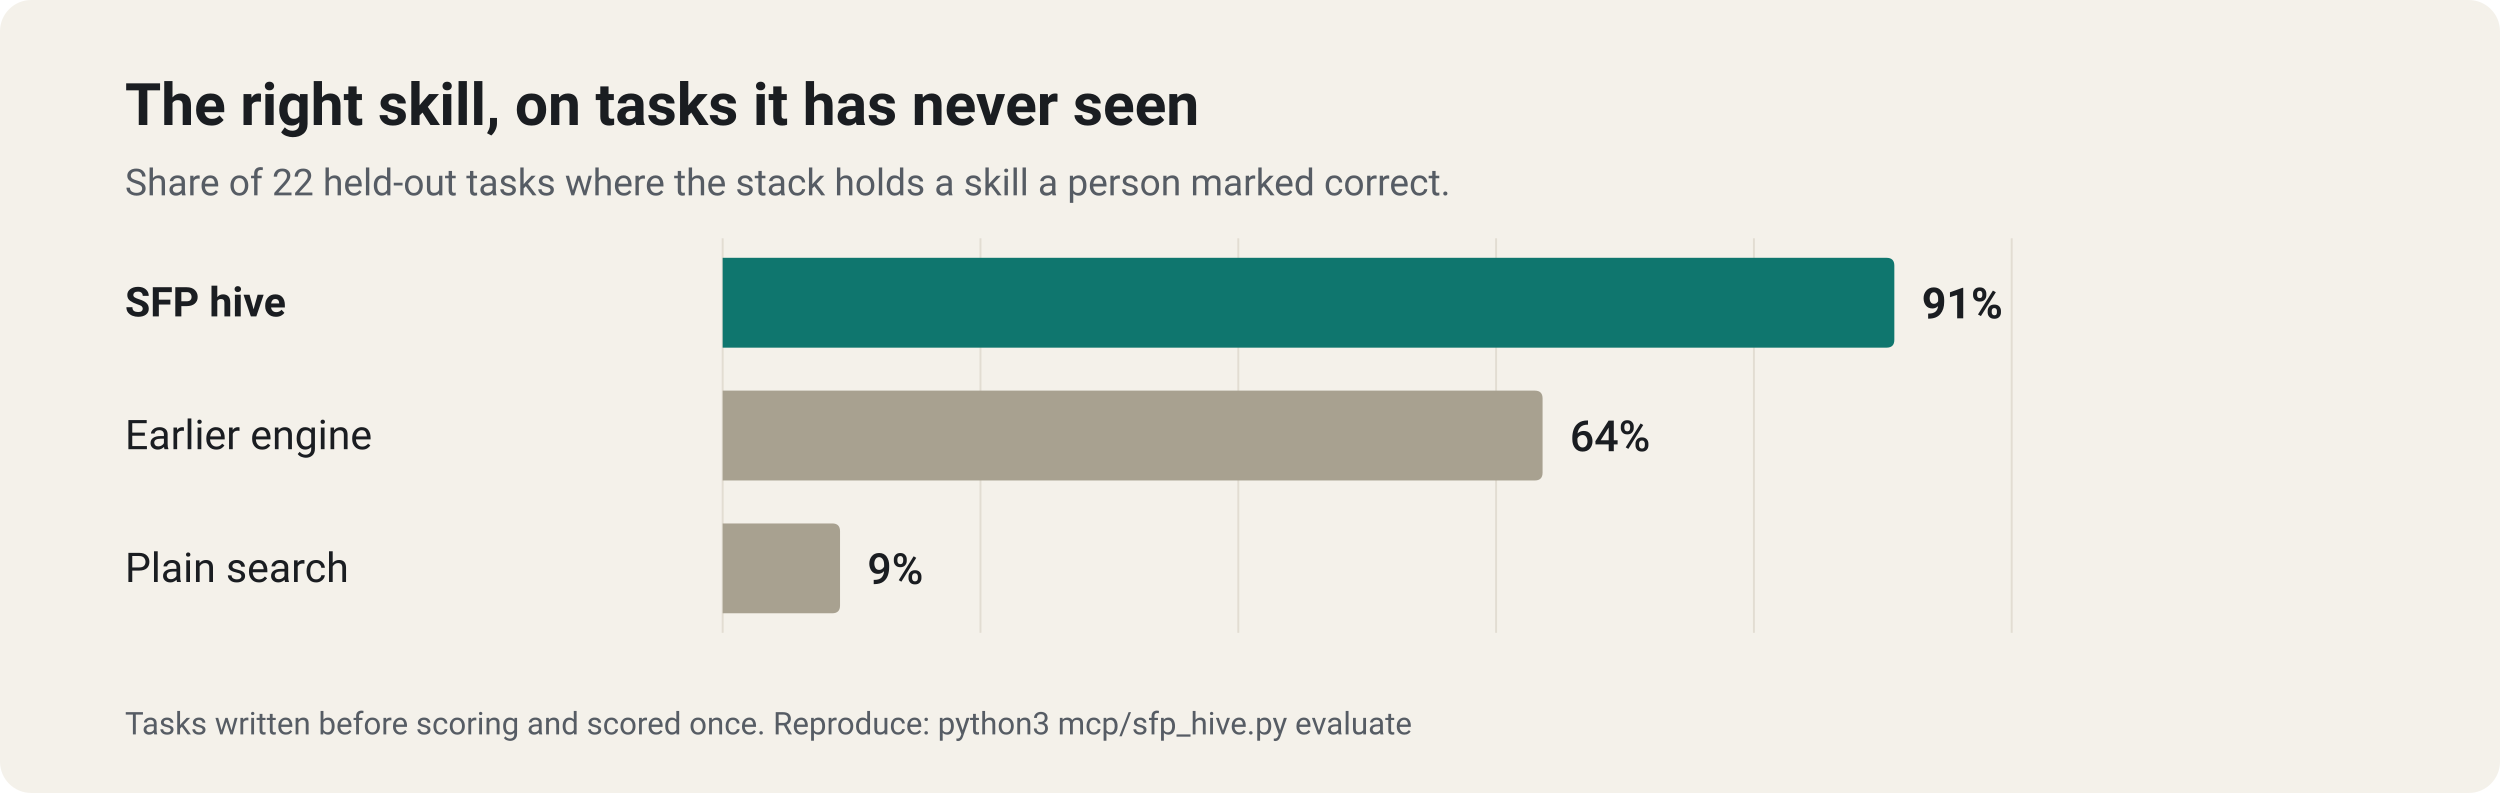
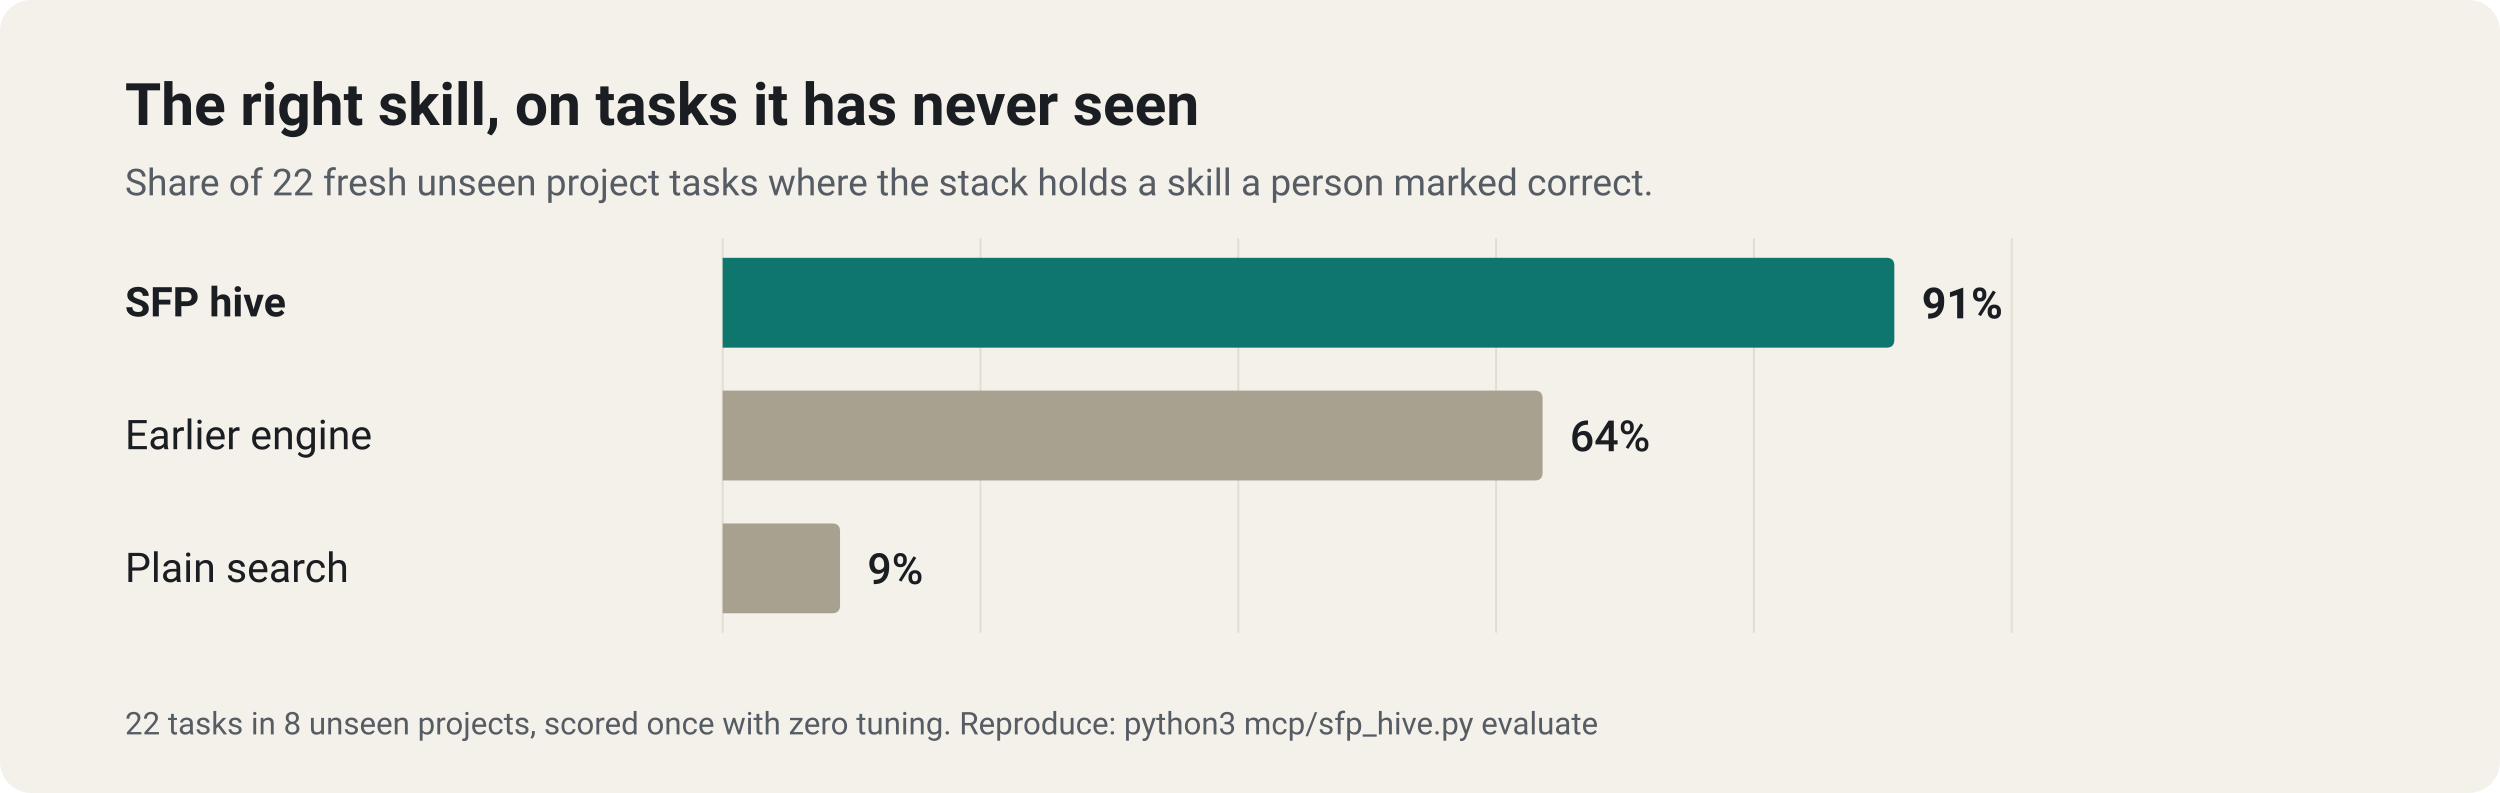
<svg xmlns="http://www.w3.org/2000/svg" width="1280" height="406" viewBox="0 0 1280 406" role="img" aria-labelledby="t d">
  <rect width="1280" height="406" rx="16" fill="#f4f1ea" />
  <text x="64" y="64" font-family="ui-sans-serif, system-ui, -apple-system, 'Segoe UI', Roboto, 'Helvetica Neue', Arial, sans-serif" font-size="30" font-weight="600" fill="#1a1d21" text-anchor="start">The right skill, on tasks it has never seen</text>
-   <text x="64" y="100" font-family="ui-sans-serif, system-ui, -apple-system, 'Segoe UI', Roboto, 'Helvetica Neue', Arial, sans-serif" font-size="19" font-weight="400" fill="#565c64" text-anchor="start">Share of 22 held-out tasks where the stack holds a skill a person marked correct.</text>
+   <text x="64" y="100" font-family="ui-sans-serif, system-ui, -apple-system, 'Segoe UI', Roboto, 'Helvetica Neue', Arial, sans-serif" font-size="19" font-weight="400" fill="#565c64" text-anchor="start">Share of 22 fresh unseen project tasks where the stack holds a skill a person marked correct.</text>
  <line x1="370.0" y1="122" x2="370.0" y2="324" stroke="#e2ddd2" stroke-width="1" />
  <line x1="502.0" y1="122" x2="502.0" y2="324" stroke="#e2ddd2" stroke-width="1" />
  <line x1="634.0" y1="122" x2="634.0" y2="324" stroke="#e2ddd2" stroke-width="1" />
  <line x1="766.0" y1="122" x2="766.0" y2="324" stroke="#e2ddd2" stroke-width="1" />
  <line x1="898.0" y1="122" x2="898.0" y2="324" stroke="#e2ddd2" stroke-width="1" />
  <line x1="1030.0" y1="122" x2="1030.0" y2="324" stroke="#e2ddd2" stroke-width="1" />
  <text x="64" y="162.0" font-family="ui-sans-serif, system-ui, -apple-system, 'Segoe UI', Roboto, 'Helvetica Neue', Arial, sans-serif" font-size="21" font-weight="600" fill="#1a1d21" text-anchor="start">SFP hive</text>
  <path d="M370.0 132.0 H965.9 Q969.9 132.0 969.9 136.0 V174.0 Q969.9 178.0 965.9 178.0 H370.0 Z" fill="#0f766e" />
  <text x="983.94" y="163.0" font-family="ui-sans-serif, system-ui, -apple-system, 'Segoe UI', Roboto, 'Helvetica Neue', Arial, sans-serif" font-size="22" font-weight="700" fill="#1a1d21" text-anchor="start">91%</text>
  <text x="64" y="230.0" font-family="ui-sans-serif, system-ui, -apple-system, 'Segoe UI', Roboto, 'Helvetica Neue', Arial, sans-serif" font-size="21" font-weight="400" fill="#1a1d21" text-anchor="start">Earlier engine</text>
  <path d="M370.0 200.0 H785.8 Q789.8 200.0 789.8 204.0 V242.0 Q789.8 246.0 785.8 246.0 H370.0 Z" fill="#a8a190" />
  <text x="803.76" y="231.0" font-family="ui-sans-serif, system-ui, -apple-system, 'Segoe UI', Roboto, 'Helvetica Neue', Arial, sans-serif" font-size="22" font-weight="500" fill="#1a1d21" text-anchor="start">64%</text>
  <text x="64" y="298.0" font-family="ui-sans-serif, system-ui, -apple-system, 'Segoe UI', Roboto, 'Helvetica Neue', Arial, sans-serif" font-size="21" font-weight="400" fill="#1a1d21" text-anchor="start">Plain search</text>
  <path d="M370.0 268.0 H426.1 Q430.1 268.0 430.1 272.0 V310.0 Q430.1 314.0 426.1 314.0 H370.0 Z" fill="#a8a190" />
  <text x="444.06" y="299.0" font-family="ui-sans-serif, system-ui, -apple-system, 'Segoe UI', Roboto, 'Helvetica Neue', Arial, sans-serif" font-size="22" font-weight="500" fill="#1a1d21" text-anchor="start">9%</text>
-   <text x="64" y="376" font-family="ui-sans-serif, system-ui, -apple-system, 'Segoe UI', Roboto, 'Helvetica Neue', Arial, sans-serif" font-size="16" font-weight="400" fill="#565c64" text-anchor="start">Tasks written before scoring and scored once. Reproduce: python3 mcp/sfp_hive.py evaluate</text>
+   <text x="64" y="376" font-family="ui-sans-serif, system-ui, -apple-system, 'Segoe UI', Roboto, 'Helvetica Neue', Arial, sans-serif" font-size="16" font-weight="400" fill="#565c64" text-anchor="start">22 tasks in 8 unseen projects, scored once with zero tuning. Reproduce: python3 mcp/sfp_hive.py evaluate</text>
</svg>
